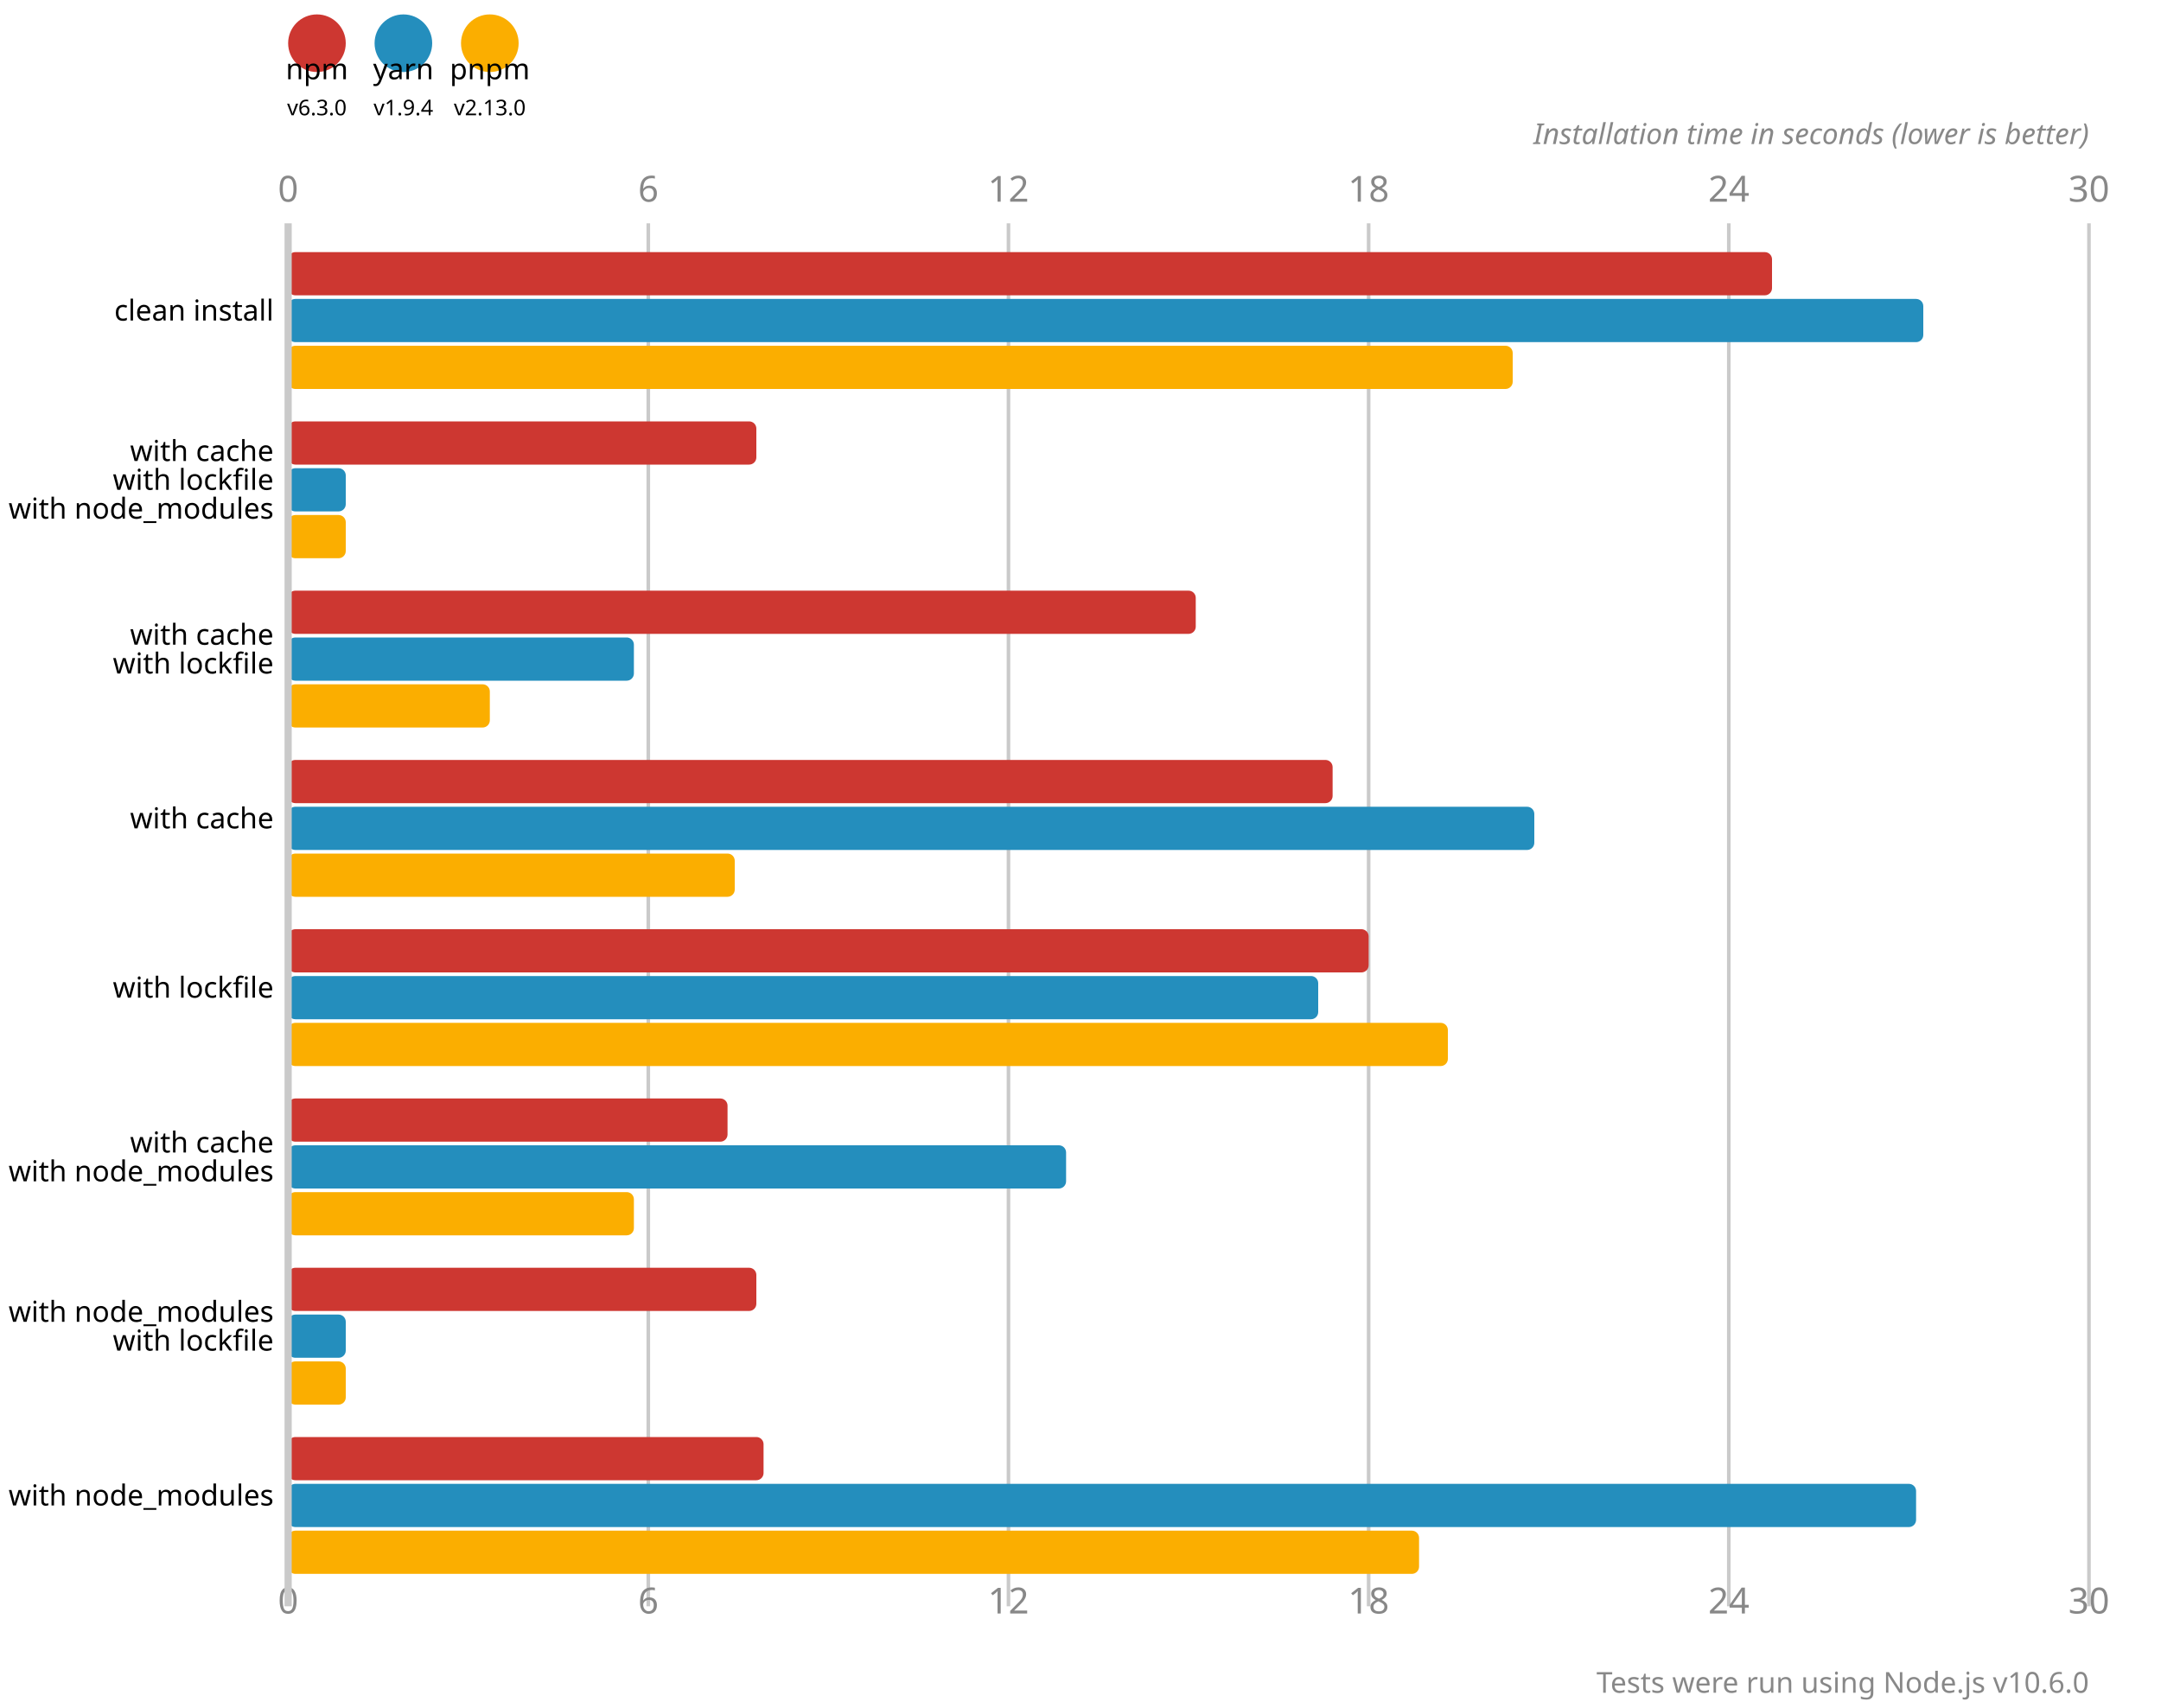
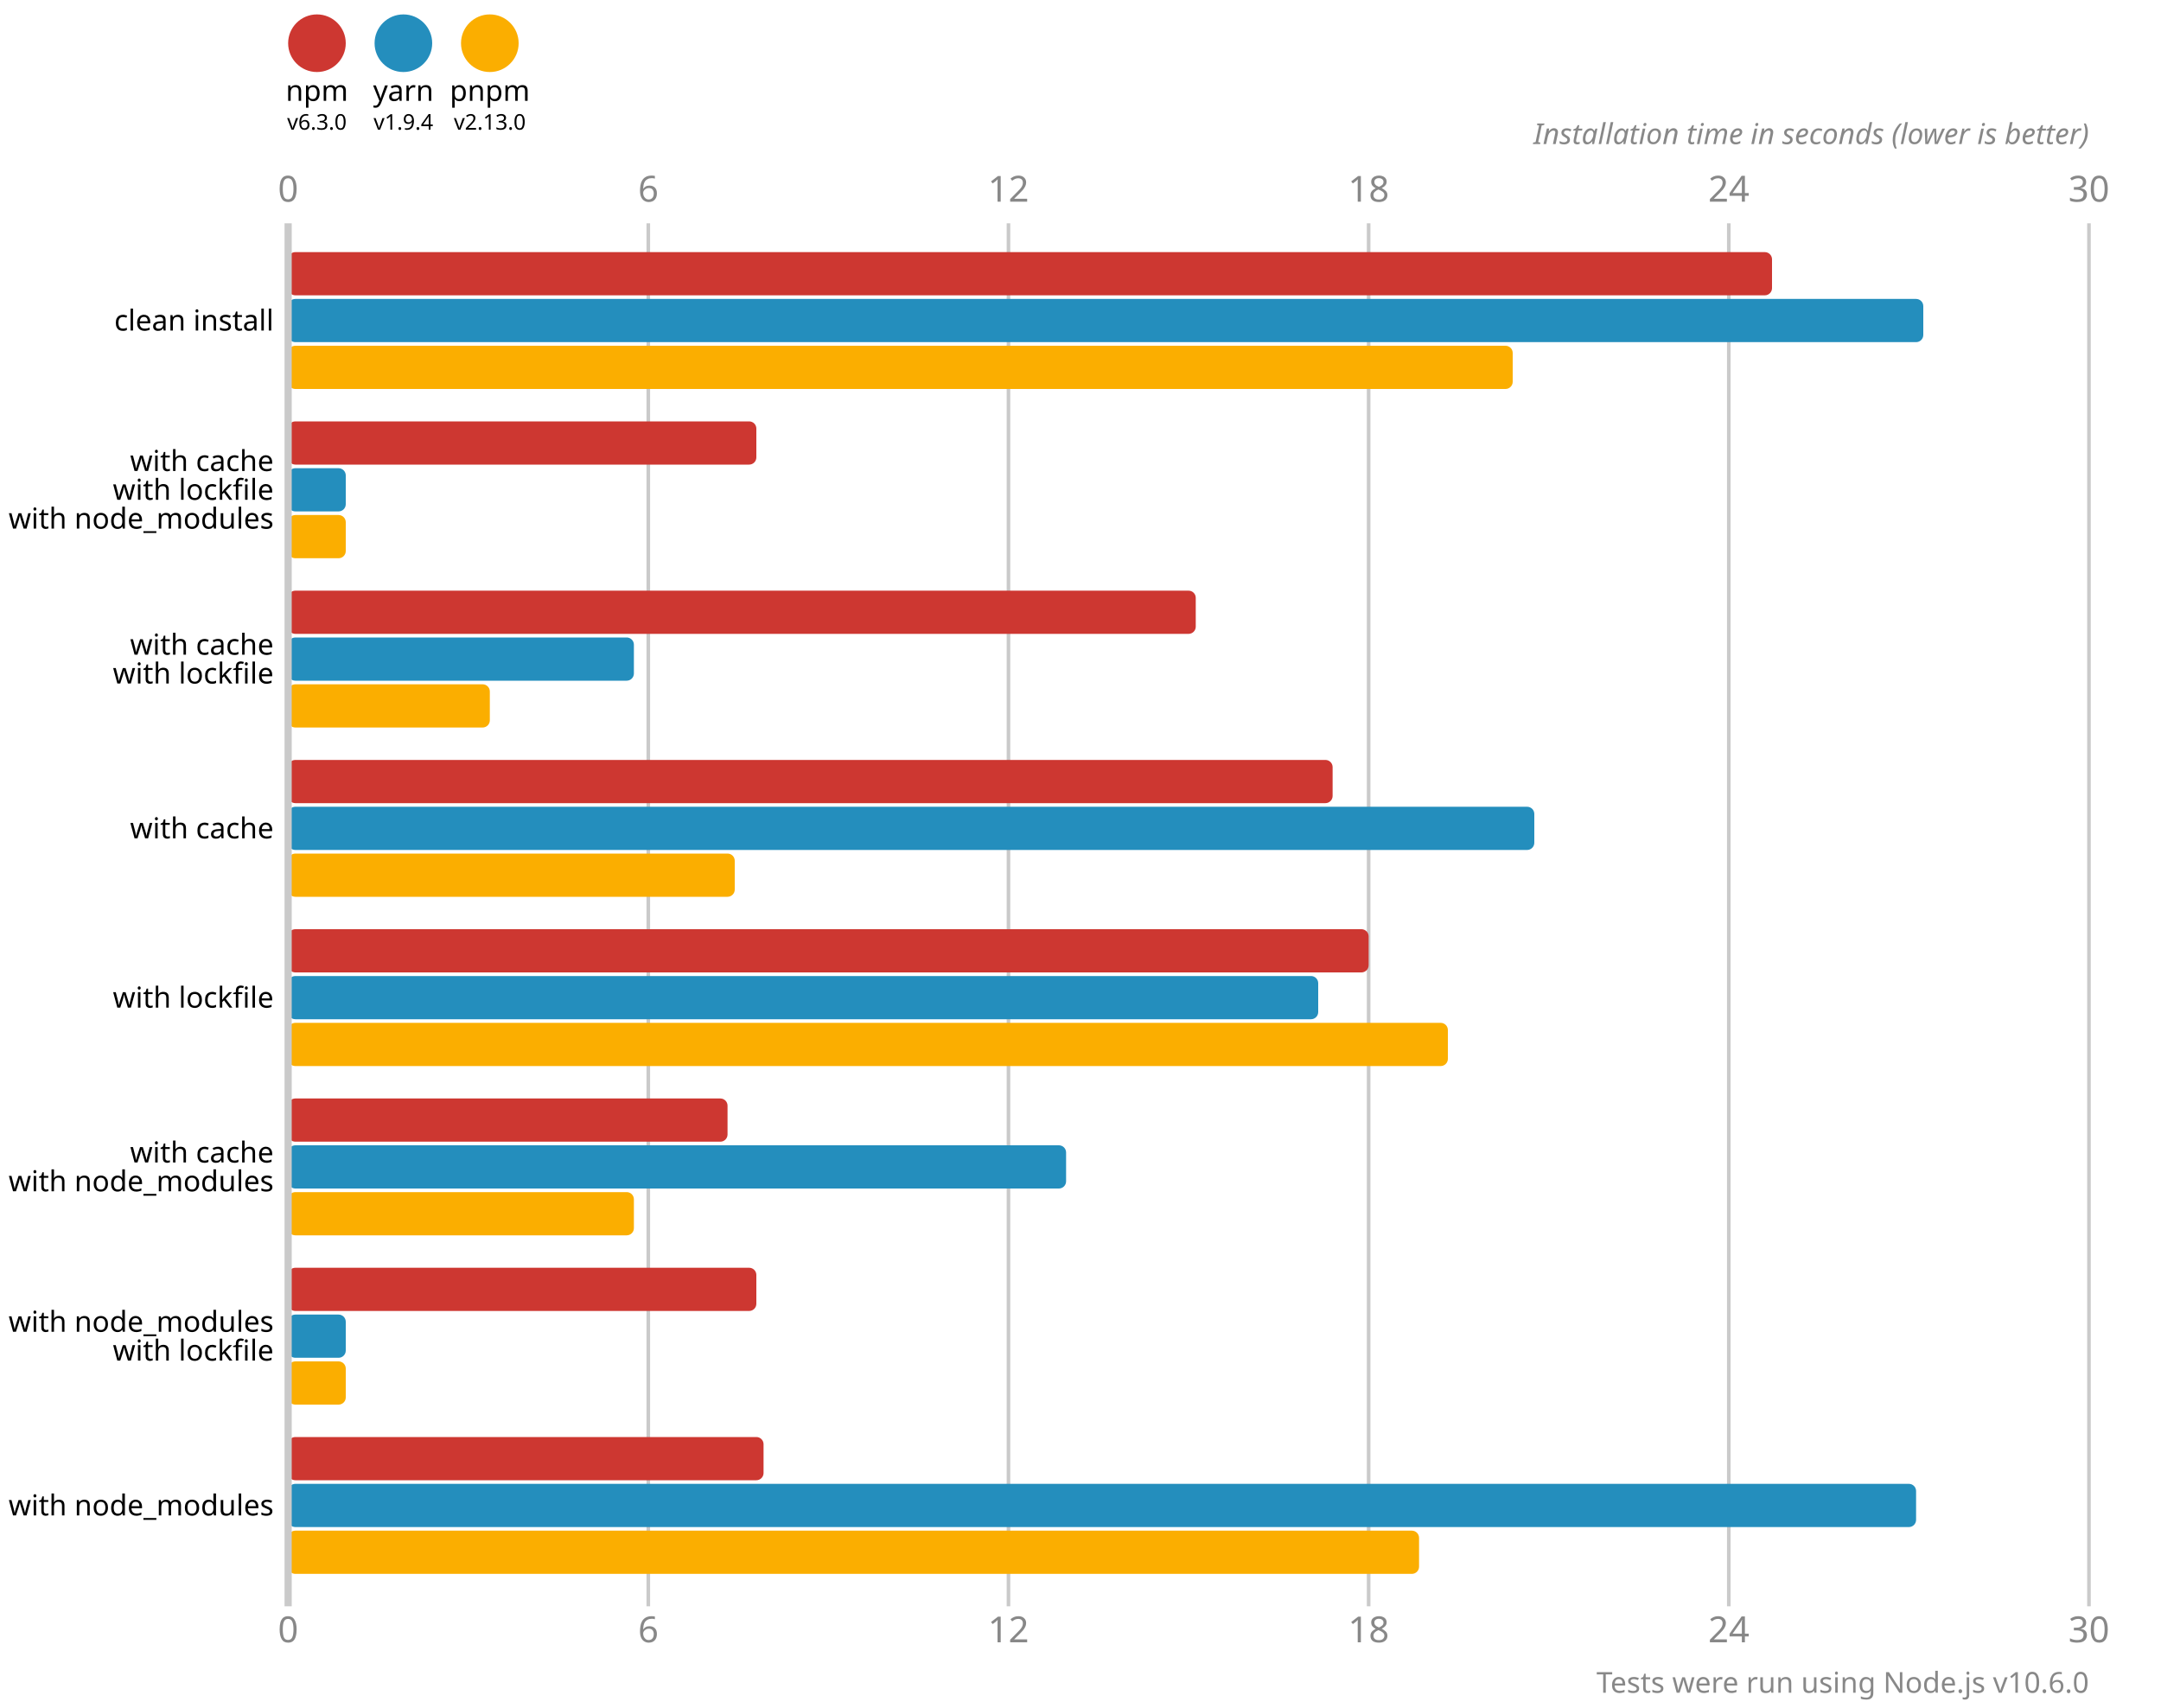
<svg xmlns="http://www.w3.org/2000/svg" version="1.1" viewBox="0 0 300 237">
+   <style>
+     .font { font-family: sans-serif; }
+     .s3 { font-size: 3px; }
+     .s4 { font-size: 4px; }
+     .s5 { font-size: 5px; }
+     .line { stroke: #cacaca; }
+     .width { stroke-width: 0.5; }
+     .text { fill: #888; }
+   </style>
  <circle cx="44" cy="6" r="4" fill="#cd3731" />
-   <text x="44" y="11" font-size="4" font-family="system-ui" alignment-baseline="hanging" text-anchor="middle">npm</text>
-   <text x="44" y="16" font-size="3" font-family="system-ui" alignment-baseline="hanging" text-anchor="middle">v6.3.0</text>
+   <text x="44" y="14" class="font s4" text-anchor="middle">npm</text>
+   <text x="44" y="18" class="font s3" text-anchor="middle">v6.3.0</text>
  <circle cx="56" cy="6" r="4" fill="#248ebd" />
-   <text x="56" y="11" font-size="4" font-family="system-ui" alignment-baseline="hanging" text-anchor="middle">yarn</text>
-   <text x="56" y="16" font-size="3" font-family="system-ui" alignment-baseline="hanging" text-anchor="middle">v1.9.4</text>
+   <text x="56" y="14" class="font s4" text-anchor="middle">yarn</text>
+   <text x="56" y="18" class="font s3" text-anchor="middle">v1.9.4</text>
  <circle cx="68" cy="6" r="4" fill="#fbae00" />
-   <text x="68" y="11" font-size="4" font-family="system-ui" alignment-baseline="hanging" text-anchor="middle">pnpm</text>
-   <text x="68" y="16" font-size="3" font-family="system-ui" alignment-baseline="hanging" text-anchor="middle">v2.13.0</text>
-   <text x="40" y="28" fill="#888" font-size="5" font-family="system-ui" text-anchor="middle">0</text>
-   <text x="40" y="224" fill="#888" font-size="5" font-family="system-ui" text-anchor="middle" alignment-baseline="hanging">0</text>
-   <line x1="90" y1="31" x2="90" y2="223" stroke-width="0.5" stroke="#cacaca" />
-   <text x="90" y="28" fill="#888" font-size="5" font-family="system-ui" text-anchor="middle">6</text>
-   <text x="90" y="224" fill="#888" font-size="5" font-family="system-ui" text-anchor="middle" alignment-baseline="hanging">6</text>
-   <line x1="140" y1="31" x2="140" y2="223" stroke-width="0.5" stroke="#cacaca" />
-   <text x="140" y="28" fill="#888" font-size="5" font-family="system-ui" text-anchor="middle">12</text>
-   <text x="140" y="224" fill="#888" font-size="5" font-family="system-ui" text-anchor="middle" alignment-baseline="hanging">12</text>
-   <line x1="190" y1="31" x2="190" y2="223" stroke-width="0.5" stroke="#cacaca" />
-   <text x="190" y="28" fill="#888" font-size="5" font-family="system-ui" text-anchor="middle">18</text>
-   <text x="190" y="224" fill="#888" font-size="5" font-family="system-ui" text-anchor="middle" alignment-baseline="hanging">18</text>
-   <line x1="240" y1="31" x2="240" y2="223" stroke-width="0.5" stroke="#cacaca" />
-   <text x="240" y="28" fill="#888" font-size="5" font-family="system-ui" text-anchor="middle">24</text>
-   <text x="240" y="224" fill="#888" font-size="5" font-family="system-ui" text-anchor="middle" alignment-baseline="hanging">24</text>
-   <line x1="290" y1="31" x2="290" y2="223" stroke-width="0.5" stroke="#cacaca" />
-   <text x="290" y="28" fill="#888" font-size="5" font-family="system-ui" text-anchor="middle">30</text>
-   <text x="290" y="224" fill="#888" font-size="5" font-family="system-ui" text-anchor="middle" alignment-baseline="hanging">30</text>
-   <text x="290" y="20" font-size="4" font-family="system-ui" font-style="italic" text-anchor="end" fill="#888">Installation time in seconds (lower is better)</text>
+   <text x="68" y="14" class="font s4" text-anchor="middle">pnpm</text>
+   <text x="68" y="18" class="font s3" text-anchor="middle">v2.13.0</text>
+   <text x="40" y="28" class="font s5 text" text-anchor="middle">0</text>
+   <text x="40" y="228" class="font s5 text" text-anchor="middle">0</text>
+   <line x1="90" y1="31" x2="90" y2="223" class="line width" />
+   <text x="90" y="28" class="font s5 text" text-anchor="middle">6</text>
+   <text x="90" y="228" class="font s5 text" text-anchor="middle">6</text>
+   <line x1="140" y1="31" x2="140" y2="223" class="line width" />
+   <text x="140" y="28" class="font s5 text" text-anchor="middle">12</text>
+   <text x="140" y="228" class="font s5 text" text-anchor="middle">12</text>
+   <line x1="190" y1="31" x2="190" y2="223" class="line width" />
+   <text x="190" y="28" class="font s5 text" text-anchor="middle">18</text>
+   <text x="190" y="228" class="font s5 text" text-anchor="middle">18</text>
+   <line x1="240" y1="31" x2="240" y2="223" class="line width" />
+   <text x="240" y="28" class="font s5 text" text-anchor="middle">24</text>
+   <text x="240" y="228" class="font s5 text" text-anchor="middle">24</text>
+   <line x1="290" y1="31" x2="290" y2="223" class="line width" />
+   <text x="290" y="28" class="font s5 text" text-anchor="middle">30</text>
+   <text x="290" y="228" class="font s5 text" text-anchor="middle">30</text>
+   <text x="290" y="20" class="font s4 text" font-style="italic" text-anchor="end">Installation time in seconds (lower is better)</text>
  <rect x="40" y="35" width="206" height="6" fill="#cd3731" rx="1" ry="1" />
  <rect x="40" y="41.5" width="227" height="6" fill="#248ebd" rx="1" ry="1" />
  <rect x="40" y="48" width="170" height="6" fill="#fbae00" rx="1" ry="1" />
  <rect x="40" y="58.5" width="65" height="6" fill="#cd3731" rx="1" ry="1" />
  <rect x="40" y="65" width="8" height="6" fill="#248ebd" rx="1" ry="1" />
  <rect x="40" y="71.5" width="8" height="6" fill="#fbae00" rx="1" ry="1" />
  <rect x="40" y="82" width="126" height="6" fill="#cd3731" rx="1" ry="1" />
  <rect x="40" y="88.5" width="48" height="6" fill="#248ebd" rx="1" ry="1" />
  <rect x="40" y="95" width="28" height="6" fill="#fbae00" rx="1" ry="1" />
  <rect x="40" y="105.5" width="145" height="6" fill="#cd3731" rx="1" ry="1" />
  <rect x="40" y="112" width="173" height="6" fill="#248ebd" rx="1" ry="1" />
  <rect x="40" y="118.5" width="62" height="6" fill="#fbae00" rx="1" ry="1" />
  <rect x="40" y="129" width="150" height="6" fill="#cd3731" rx="1" ry="1" />
  <rect x="40" y="135.5" width="143" height="6" fill="#248ebd" rx="1" ry="1" />
  <rect x="40" y="142" width="161" height="6" fill="#fbae00" rx="1" ry="1" />
  <rect x="40" y="152.5" width="61" height="6" fill="#cd3731" rx="1" ry="1" />
  <rect x="40" y="159" width="108" height="6" fill="#248ebd" rx="1" ry="1" />
  <rect x="40" y="165.5" width="48" height="6" fill="#fbae00" rx="1" ry="1" />
  <rect x="40" y="176" width="65" height="6" fill="#cd3731" rx="1" ry="1" />
  <rect x="40" y="182.5" width="8" height="6" fill="#248ebd" rx="1" ry="1" />
  <rect x="40" y="189" width="8" height="6" fill="#fbae00" rx="1" ry="1" />
  <rect x="40" y="199.5" width="66" height="6" fill="#cd3731" rx="1" ry="1" />
  <rect x="40" y="206" width="226" height="6" fill="#248ebd" rx="1" ry="1" />
  <rect x="40" y="212.5" width="157" height="6" fill="#fbae00" rx="1" ry="1" />
-   <line x1="40" y1="31" x2="40" y2="223" stroke-width="1" stroke="#cacaca" />
-   <text x="38" y="44.5" font-size="4" font-family="system-ui" alignment-baseline="middle" text-anchor="end">clean install</text>
-   <text x="38" y="64" font-size="4" font-family="system-ui" alignment-baseline="middle" text-anchor="end">with cache</text>
-   <text x="38" y="68" font-size="4" font-family="system-ui" alignment-baseline="middle" text-anchor="end">with lockfile</text>
-   <text x="38" y="72" font-size="4" font-family="system-ui" alignment-baseline="middle" text-anchor="end">with node_modules</text>
-   <text x="38" y="89.5" font-size="4" font-family="system-ui" alignment-baseline="middle" text-anchor="end">with cache</text>
-   <text x="38" y="93.5" font-size="4" font-family="system-ui" alignment-baseline="middle" text-anchor="end">with lockfile</text>
-   <text x="38" y="115" font-size="4" font-family="system-ui" alignment-baseline="middle" text-anchor="end">with cache</text>
-   <text x="38" y="138.5" font-size="4" font-family="system-ui" alignment-baseline="middle" text-anchor="end">with lockfile</text>
-   <text x="38" y="160" font-size="4" font-family="system-ui" alignment-baseline="middle" text-anchor="end">with cache</text>
-   <text x="38" y="164" font-size="4" font-family="system-ui" alignment-baseline="middle" text-anchor="end">with node_modules</text>
-   <text x="38" y="183.5" font-size="4" font-family="system-ui" alignment-baseline="middle" text-anchor="end">with node_modules</text>
-   <text x="38" y="187.5" font-size="4" font-family="system-ui" alignment-baseline="middle" text-anchor="end">with lockfile</text>
-   <text x="38" y="209" font-size="4" font-family="system-ui" alignment-baseline="middle" text-anchor="end">with node_modules</text>
-   <text x="290" y="235" font-size="4" font-family="system-ui" text-anchor="end" fill="#888">Tests were run using Node.js v10.6.0</text>
+   <line x1="40" y1="31" x2="40" y2="223" class="line" />
+   <text x="38" y="44.5" class="font s4" dominant-baseline="middle" text-anchor="end">clean install</text>
+   <text x="38" y="64" class="font s4" dominant-baseline="middle" text-anchor="end">with cache</text>
+   <text x="38" y="68" class="font s4" dominant-baseline="middle" text-anchor="end">with lockfile</text>
+   <text x="38" y="72" class="font s4" dominant-baseline="middle" text-anchor="end">with node_modules</text>
+   <text x="38" y="89.5" class="font s4" dominant-baseline="middle" text-anchor="end">with cache</text>
+   <text x="38" y="93.5" class="font s4" dominant-baseline="middle" text-anchor="end">with lockfile</text>
+   <text x="38" y="115" class="font s4" dominant-baseline="middle" text-anchor="end">with cache</text>
+   <text x="38" y="138.5" class="font s4" dominant-baseline="middle" text-anchor="end">with lockfile</text>
+   <text x="38" y="160" class="font s4" dominant-baseline="middle" text-anchor="end">with cache</text>
+   <text x="38" y="164" class="font s4" dominant-baseline="middle" text-anchor="end">with node_modules</text>
+   <text x="38" y="183.5" class="font s4" dominant-baseline="middle" text-anchor="end">with node_modules</text>
+   <text x="38" y="187.5" class="font s4" dominant-baseline="middle" text-anchor="end">with lockfile</text>
+   <text x="38" y="209" class="font s4" dominant-baseline="middle" text-anchor="end">with node_modules</text>
+   <text x="290" y="235" class="font s4 text" text-anchor="end">Tests were run using Node.js v10.6.0</text>
</svg>
